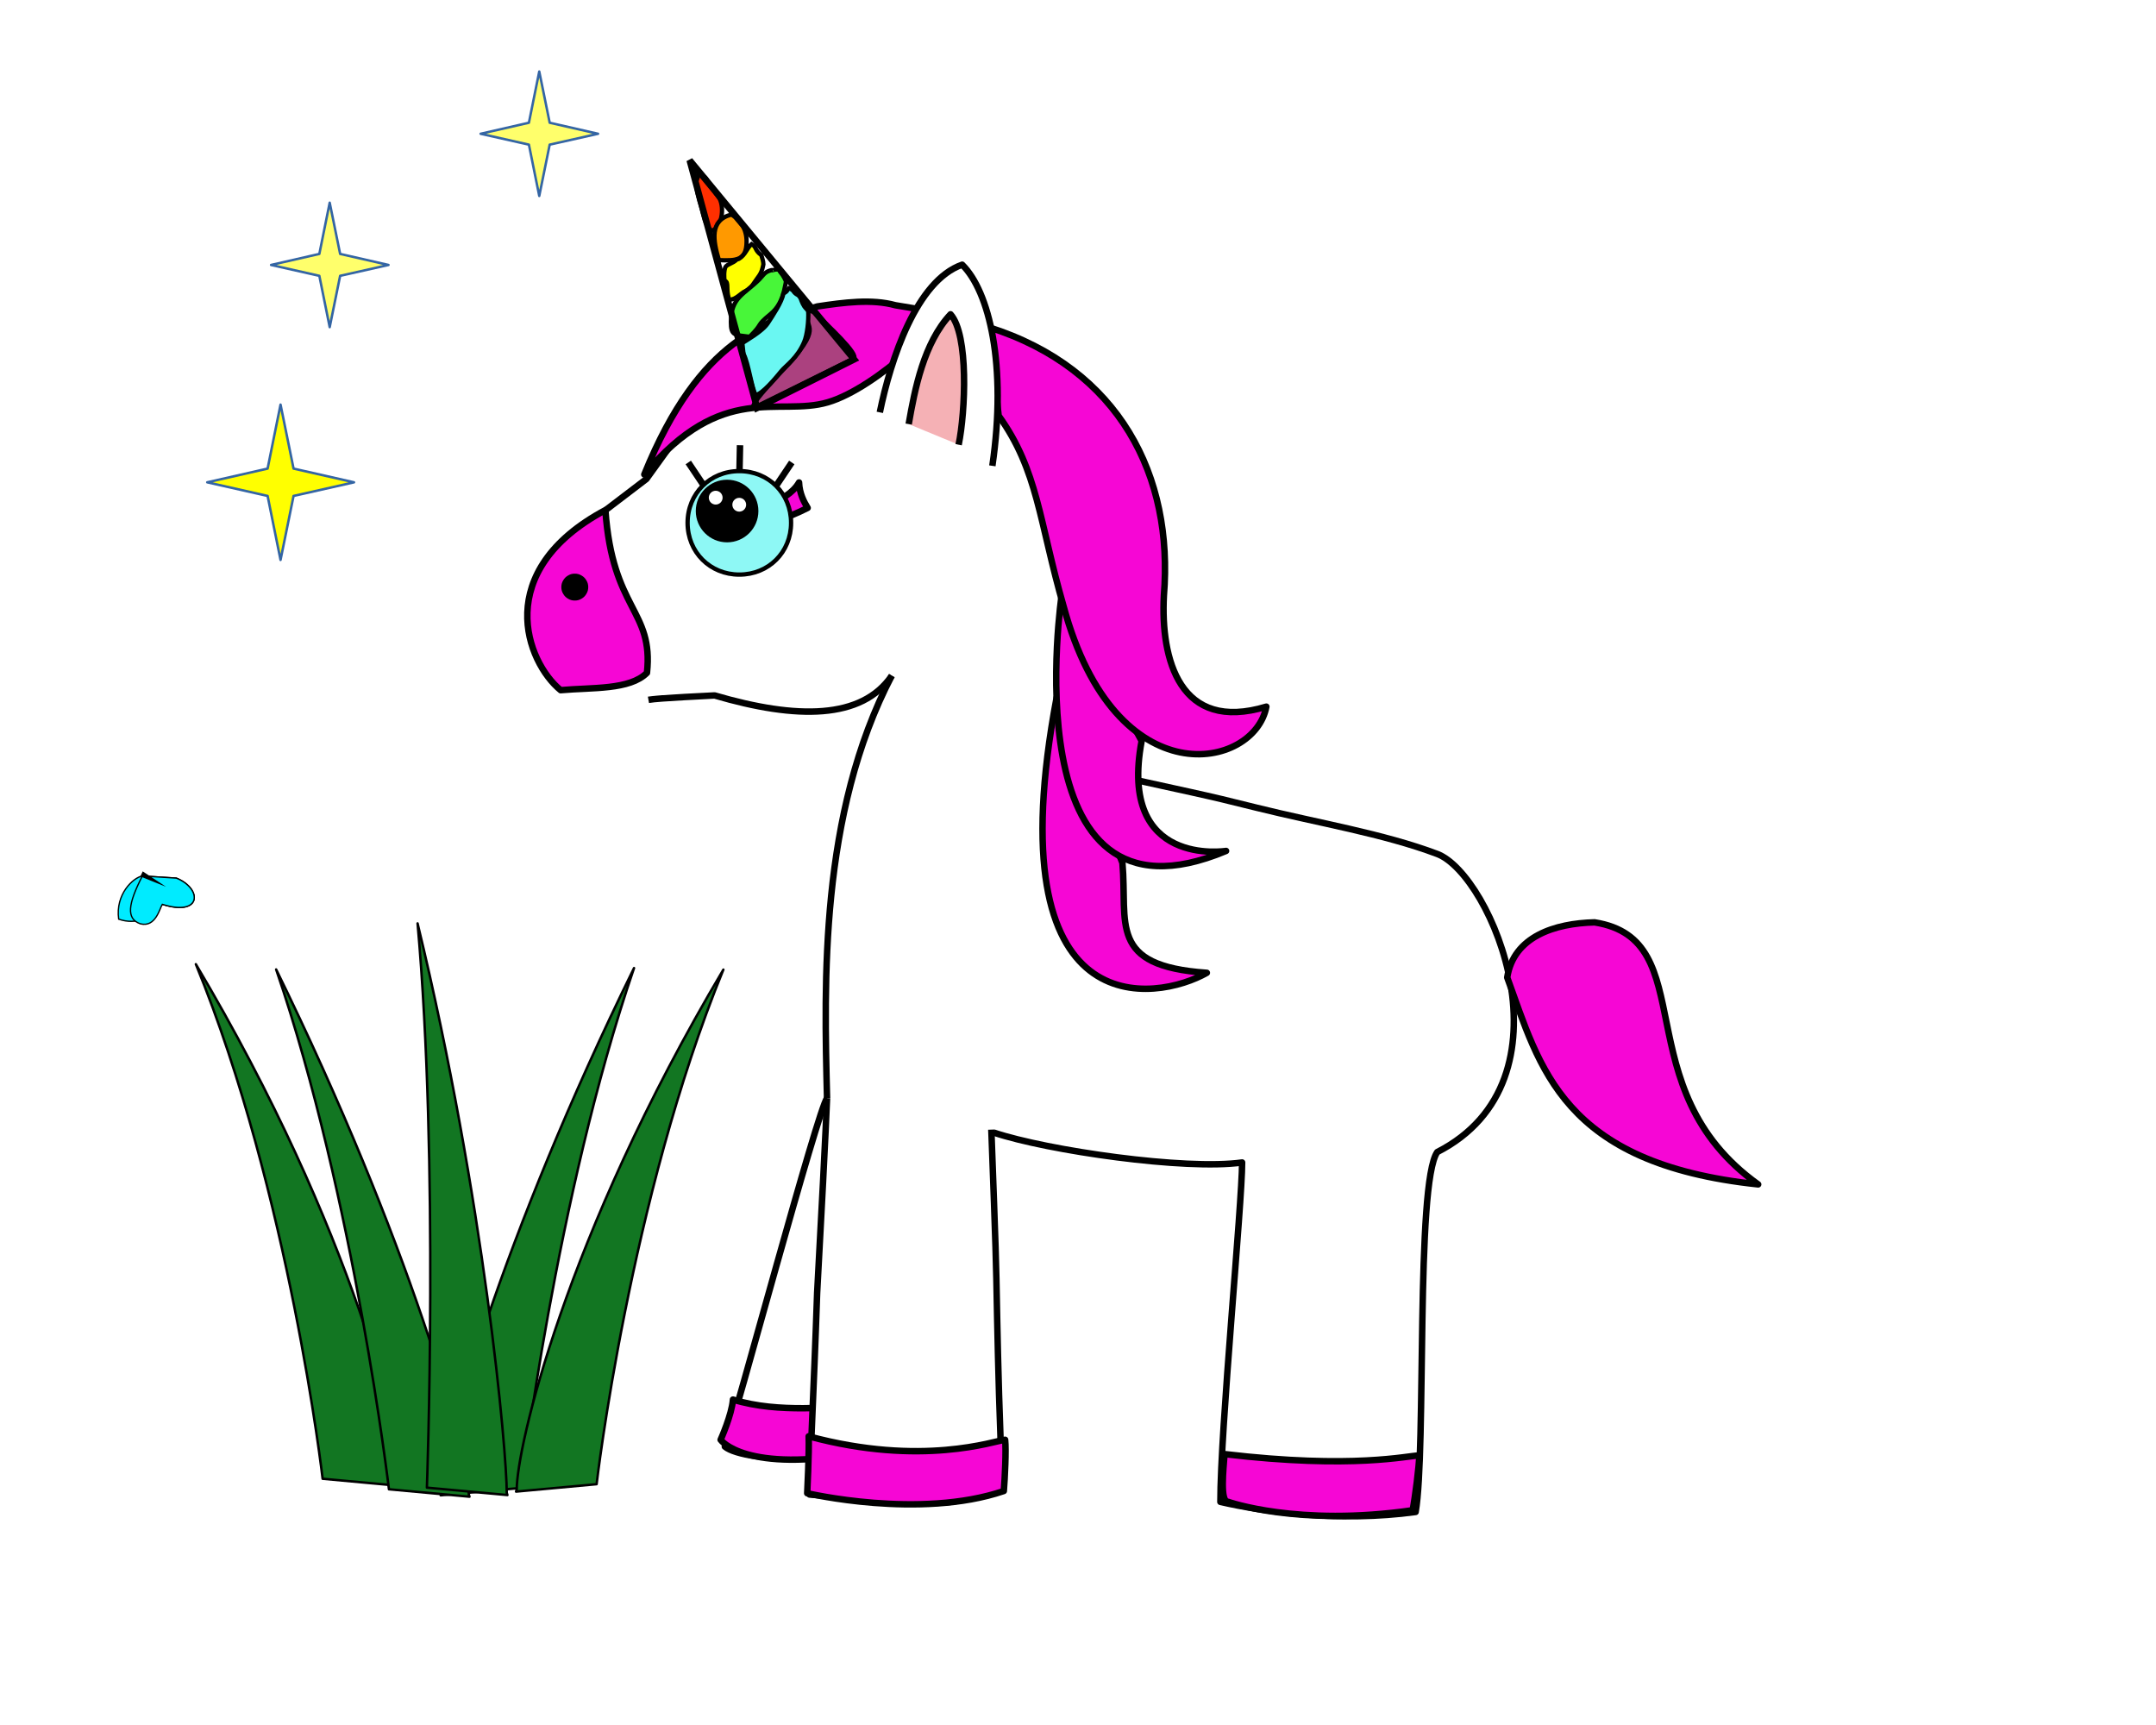
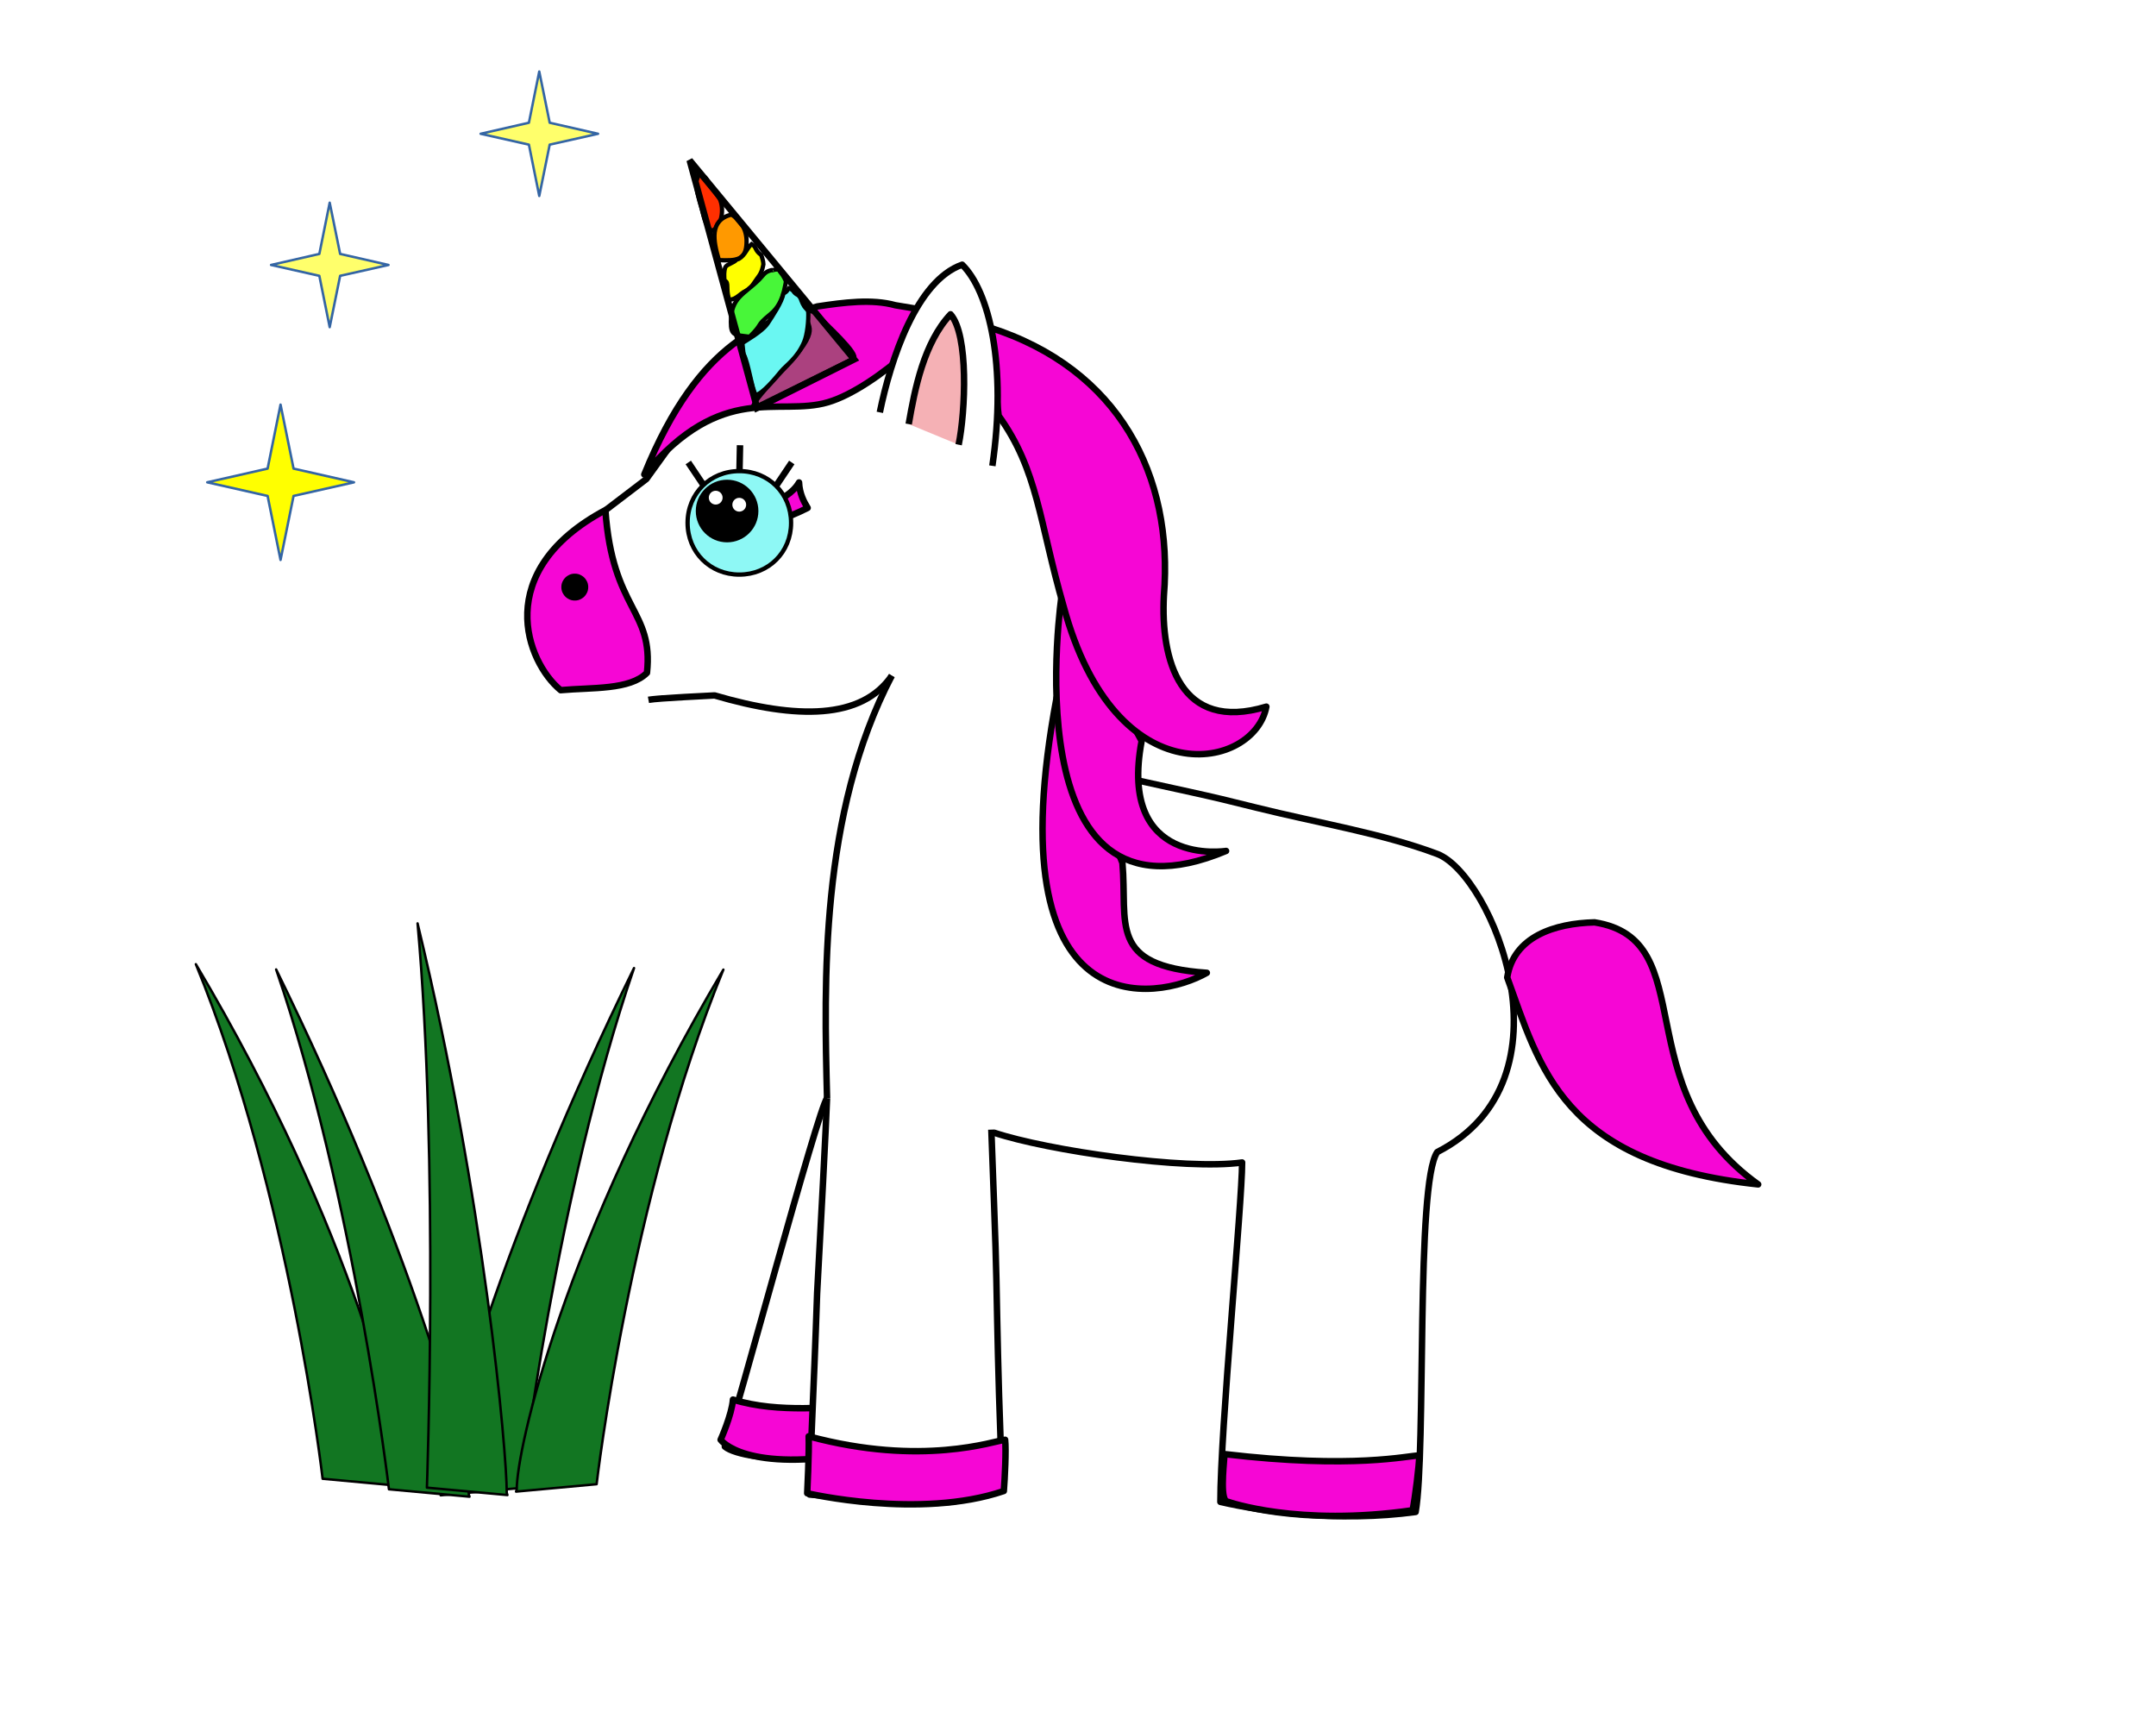
<svg xmlns="http://www.w3.org/2000/svg" version="1.2" width="250mm" height="200mm" viewBox="0 0 25000 20000" preserveAspectRatio="xMidYMid" fill-rule="evenodd" stroke-width="28.222" stroke-linejoin="round" xml:space="preserve">
  <style>
    path.line {
	fill:none;
	stroke:rgb(0,0,0);
	stroke-width:75;
	stroke-linejoin:round;
    }
    path.line_white_fill {
	fill:rgb(255,255,255);
	stroke:rgb(0,0,0);
	stroke-width:75;
	stroke-linejoin:round;
    }
    path.eyeline {
	fill:none;
	stroke:rgb(0,0,0);
	stroke-width:50;
	stroke-linejoin:round;
    }
    path.fill {
	fill:rgb(246,6,213);
	stroke:rgb(0,0,0);
	stroke-width:75;
	stroke-linejoin:round;
    }
    .dl {
	fill:none;
	stroke:red;
	stroke-width:20;
	stroke-linejoin:round;
    }
    path.germ {
	fill:rgb(153,221,255);
	stroke:rgb(0,0,0);
	stroke-width:25;
	stroke-linejoin:round;
    }
    path.grass {
        fill:rgb(18,118,34);
        stroke:rgb(0,0,0);
    }
    path.clear {
	fill:rgb(255,255,255);
        stroke:none;
    }
    path.flower {
        fill:rgb(255,215,215);
        stroke:rgb(0,0,0);
        stroke-width:20;
        stroke-linejoin:round;
    }
    path.eye2 {
        fill:rgb(142,248,245);
        stroke:none;
    }
    .eyeball {
        fill:rgb(0,0,0);
        stroke:rgb(0,0,0);
        stroke-width:20;
        stroke-linejoin:miter;
    }
    .glare {
        fill:rgb(255,255,255);
        stroke:rgb(0,0,0);
        stroke-width:20;
        stroke-linejoin:miter;
    }
    path.butterfly {
        fill:rgb(0,235,255);
        stroke:rgb(0,0,0);
        stroke-width:15;
        stroke-linejoin:miter;
    }
    path.bline {
        fill:none;
        stroke:rgb(255,255,255);
        stroke-width:25;
        stroke-linejoin:round
    }
    .bcircle {
        fill:rgb(185,150,255);
        stroke:none;
    }
    path.bbody {
        fill:rgb(65,15,0);
        stroke:rgb(0,0,0);
        stroke-width:15;
        stroke-linejoin:miter;
    }
  </style>
  <g id="stars">
    <g id="star1">
      <path id="star1off" style="display:none" fill="rgb(255,255,107)" stroke="rgb(52,101,164)" d="M 2573,5592 L 3133,5464 3253,4870 3374,5464 3935,5592 3374,5718 3253,6313 3133,5718 2573,5592 Z" />
      <path id="star1on" fill="rgb(255,255,0)" stroke="rgb(52,101,164)" d="M 2403,5592 L 3103,5433 3253,4691 3404,5433 4105,5592 3404,5750 3253,6492 3103,5750 2403,5592 Z" />
    </g>
    <g id="star2">
      <path id="star2off" fill="rgb(255,255,107)" stroke="rgb(52,101,164)" d="M 3143,3072 L 3703,2944 3823,2350 3944,2944 4505,3072 3944,3198 3823,3793 3703,3198 3143,3072 Z" />
      <path id="star2on" style="display:none" fill="rgb(255,255,0)" stroke="rgb(52,101,164)" d="M 2973,3072 L 3673,2913 3823,2171 3974,2913 4675,3072 3974,3230 3823,3972 3673,3230 2973,3072 Z" />
    </g>
    <g id="star3">
      <path id="star3off" fill="rgb(255,255,107)" stroke="rgb(52,101,164)" d="M 5573,1551 L 6133,1423 6253,829 6374,1423 6935,1551 6374,1677 6253,2272 6133,1677 5573,1551 Z" />
      <path id="star3on" style="display:none" fill="rgb(255,255,0)" stroke="rgb(52,101,164)" d="M 5403,1551 L 6103,1392 6253,650 6404,1392 7105,1551 6404,1709 6253,2451 6103,1709 5403,1551 Z" />
    </g>
  </g>
  <g id="body">
    <g>
      <path id="body_contour" class="line" d="M 12376,8868 C 13935,9215 13907,9198 14572,9365 15283,9542 16037,9664 16666,9901 17297,10140 18300,12523 16666,13357 16414,13716 16540,16815 16415,17530 15534,17650 14655,17530 14151,17413 14151,16576 14403,13955 14403,13478 13744,13571 12146,13340 11522,13131" />
      <path id="body_contour_t" style="display:none" d="M 12376,8868 C 13935,9215 13907,9198 14572,9365 15283,9542 16037,9664 16666,9901 17297,10140 18300,12523 16666,13357 16414,13716 16540,16815 16415,17530 15534,17650 14655,17530 14151,17413 14151,16576 14403,13955 14403,13478 13744,13571 12146,13340 11522,13131" />
      <path class="fill" d="M 16380,17510 C 16409,17365 16456,16994 16457,16875 16331,16875 15695,17036 14199,16859 14186,17037 14145,17411 14237,17411 14237,17411 15048,17703 16380,17510 Z" />
    </g>
    <path id="tail_1" style="display:none" class="fill" d="M 17475,11332 C 17548,10858 18025,10704 18488,10692 19753,10892 20175,12453 18223,14555 18403,12292 17855,12372 17475,11332 Z" />
    <path id="tail_3" class="fill" transform-origin="15530 13400" d="M 17477,11333 C 17550,10859 18028,10705 18490,10694 19755,10894 18825,12613 20387,13732 18109,13492 17857,12373 17477,11333 Z" />
    <path id="tail_3_t" style="display:none" class="fill" d="M 17477,11333 C 17550,10859 18028,10705 18490,10694 19755,10894 18825,12613 20387,13732 18109,13492 17857,12373 17477,11333 Z" />
    <path id="tail_sneeze" style="display:none" class="fill" d="M 17477,11333 C 17550,10859 18028,10705 18490,10694 19755,10894 19962,11343 21709,11562 18610,13202 17857,12373 17477,11333 Z" />
    <g id="front_hoofs" transform-origin="15530 13400">
      <path id="hit" style="display:none" transform-origin="10470 17355" class="line" d="M 11274,17255 C 11153,17207 11101,17159 11119,17112 10928,17137 10704,17152 10461,17152 10219,17152 9994,17137 9804,17112 9787,17112 9787,17112 9787,17112 9804,17159 9752,17211 9631,17255 9527,17299 9337,17332 9147,17355 L 9147,17355 C 9147,17358 9147,17358 9147,17358 9354,17380 9527,17413 9631,17454 9752,17498 9804,17550 9804,17594 9804,17598 9804,17598 9804,17598 L 9804,17598 C 9994,17572 10219,17557 10461,17557 10704,17557 10928,17572 11119,17598 L 11119,17598 C 11101,17550 11153,17502 11274,17454 11396,17410 11586,17377 11794,17355 L 11794,17355 C 11586,17332 11396,17299 11274,17255 L 11274,17255 Z" />
      <path id="hit_t" style="display:none" transform-origin="10470 17355" class="line" d="M 11274,17255 C 11153,17207 11101,17159 11119,17112 10928,17137 10704,17152 10461,17152 10219,17152 9994,17137 9804,17112 9787,17112 9787,17112 9787,17112 9804,17159 9752,17211 9631,17255 9527,17299 9337,17332 9147,17355 L 9147,17355 C 9147,17358 9147,17358 9147,17358 9354,17380 9527,17413 9631,17454 9752,17498 9804,17550 9804,17594 9804,17598 9804,17598 9804,17598 L 9804,17598 C 9994,17572 10219,17557 10461,17557 10704,17557 10928,17572 11119,17598 L 11119,17598 C 11101,17550 11153,17502 11274,17454 11396,17410 11586,17377 11794,17355 L 11794,17355 C 11586,17332 11396,17299 11274,17255 L 11274,17255 Z" />
      <path id="hit1" style="display:none" class="line" d="M 12278,17126 C 12014,17022 11901,16918 11939,16814 11525,16870 11035,16902 10508,16902 9981,16902 9492,16870 9077,16814 9040,16814 9040,16814 9040,16814 9077,16918 8964,17030 8701,17126 8475,17222 8061,17294 7647,17342 L 7647,17342 C 7647,17350 7647,17350 7647,17350 8098,17398 8475,17470 8701,17558 8964,17654 9077,17766 9077,17862 9077,17871 9077,17871 9077,17871 L 9077,17871 C 9492,17814 9981,17782 10508,17782 11035,17782 11525,17814 11939,17871 L 11939,17871 C 11901,17766 12014,17662 12278,17558 12541,17462 12956,17390 13408,17342 L 13408,17342 C 12956,17294 12541,17222 12278,17126 L 12278,17126 Z" />
      <path id="hoof_right_line" class="line" d="M 9590,12732 C 9484,12865 8531,16415 8405,16772 8509,16863 8958,16947 9331,16865 9363,16436 9331,17056 9359,16403" />
      <path id="hoof_right" class="fill" d="M 9990,16839 C 9998,16549 9961,16621 9934,16322 9645,16294 9049,16396 8499,16227 8486,16403 8356,16693 8356,16693 8356,16693 8636,17093 9990,16839 Z" />
      <path id="hoof_left_line" class="line_white_fill" d="M 9590,12732 C 9580,13022 9514,14292 9475,14993 9436,16156 9387,17028 9388,17328 11052,17465 10909,17465 11626,17274 11588,16403 11575,15877 11562,15256 11549,14555 11549,14555 11495,13097" />
      <path id="hoof_left_line_2" style="display:none" class="line" d="M 9590,12732 C 9580,13022 9514,14292 9475,14993 9436,16156 9387,17028 9388,17328 11052,17465 10909,17465 11626,17274 11588,16403 11575,15877 11562,15256 11549,14555 11549,14555 11495,13097" />
      <path id="hoof_left_line_3" style="display:none" class="line" d="M 9590,12732 C 9516,12790 9152,13660 9102,14736 9052,15811 10667,16887 10651,17075 11805,16437 11716,16293 12373,15715 11712,14818 11570,14899 11226,14437 11140,13729 11368,13729 11495,13097" />
      <path id="hoof_left" class="fill" d="M 11640,17287 C 11652,17140 11668,16811 11655,16693 11531,16705 10694,17009 9377,16653 9384,16830 9360,17313 9360,17313 9360,17313 10664,17619 11640,17287 Z" />
      <path id="hoof_left_t" style="display:none" class="fill" d="M 11640,17287 C 11652,17140 11668,16811 11655,16693 11531,16705 10694,17009 9377,16653 9384,16830 9360,17313 9360,17313 9360,17313 10664,17619 11640,17287 Z" />
      <path id="hoof_left_t_end" style="display:none" class="fill" d="M 12375,15649 C 12282,15529 12067,15269 11976,15188 11890,15273 11462,16021 10216,16562 10343,16693 10657,17076 10657,17076 10657,17076 11860,16504 12375,15649 Z" />
    </g>
  </g>
  <g id="head">
    <path id="contour" class="line" d="M 10341,7834 C 9502,9441 9557,11390 9590,12732" />
    <path id="contour_t0" class="line" style="display:none" d="M 10341,7834 C 9502,9441 9557,11390 9590,12732" />
    <path id="back" class="line" d="M 12376,8868 C 12376,8868 12376,8868 12376,8868" />
    <path id="back_t0" class="line" style="display:none" d="M 12376,8868 C 12376,8868 12376,8868 12376,8868" />
    <path id="back_t1" class="line" style="display:none" d="M 12376,8868 C 10212,8420 9665,8261 9301,7627" />
    <g id="head_without_neck" transform-origin="10807 12015">
      <g id="hcontour">
        <path class="line" d="M 7837,5080 L 7495,5554 7024,5913" />
        <path class="line" d="M 7519,8114 C 7639,8092 8267,8066 8286,8063 9241,8343 9993,8343 10341,7834" />
      </g>
      <g id="mane">
        <path class="fill" d="M 7471,5501 C 8381,4415 9022,4834 9600,4664 10177,4494 11039,3649 10862,3619 L 10382,3539 C 10111,3464 9786,3506 9477,3553 8899,3722 8118,3906 7471,5501 Z" />
        <path class="fill" d="M 12252,8088 C 11525,11951 13426,11604 13994,11279 12841,11200 13077,10708 13015,10004 Z" />
        <path class="fill" d="M 12312,6887 C 12312,6887 11704,10921 14217,9866 14217,9866 12961,10064 13238,8591 Z" />
        <path class="fill" d="M 11465,3794 C 12985,4275 13609,5523 13496,6905 13457,7645 13679,8497 14684,8193 14551,8917 12939,9270 12333,7030 12049,6047 12038,5456 11580,4820 Z" />
      </g>
      <g class="Group" id="horn">
        <path fill="rgb(255,47,0)" stroke="none" d="M 8254,2675 C 8368,2641 8403,2417 8344,2303 L 8256,2182 C 8183,2092 8216,2051 8102,2022 L 8072,2110 C 8067,2175 8107,2323 8127,2385 8158,2483 8173,2625 8254,2675 Z" />
        <path fill="none" stroke="rgb(0,0,0)" stroke-width="50" stroke-linejoin="miter" d="M 8254,2675 C 8368,2641 8403,2417 8344,2303 L 8256,2182 C 8183,2092 8216,2051 8102,2022 L 8072,2110 C 8067,2175 8107,2323 8127,2385 8158,2483 8173,2625 8254,2675 Z" />
        <path fill="rgb(255,153,0)" stroke="none" d="M 8336,3016 C 8538,3024 8656,3021 8657,2802 8658,2724 8637,2663 8610,2613 L 8530,2520 C 8523,2515 8482,2487 8482,2487 8222,2554 8271,2793 8336,3016 Z" />
        <path fill="none" stroke="rgb(0,0,0)" stroke-width="50" stroke-linejoin="miter" d="M 8336,3016 C 8538,3024 8656,3021 8657,2802 8658,2724 8637,2663 8610,2613 L 8530,2520 C 8523,2515 8482,2487 8482,2487 8222,2554 8271,2793 8336,3016 Z" />
        <path fill="rgb(255,255,0)" stroke="none" d="M 8542,3010 C 8500,3053 8437,3061 8414,3093 8394,3124 8393,3232 8405,3256 8455,3274 8415,3344 8453,3473 8544,3481 8596,3377 8679,3363 8718,3324 8740,3283 8776,3234 8816,3180 8836,3151 8852,3064 8851,3024 8837,2994 8828,2958 8745,2897 8778,2865 8715,2830 8658,2879 8646,2954 8568,3001 L 8542,3010 Z" />
        <path fill="none" stroke="rgb(0,0,0)" stroke-width="50" stroke-linejoin="miter" d="M 8542,3010 C 8500,3053 8437,3061 8414,3093 8394,3124 8393,3232 8405,3256 8455,3274 8415,3344 8453,3473 8544,3481 8596,3377 8679,3363 8718,3324 8740,3283 8776,3234 8816,3180 8836,3151 8852,3064 8851,3024 8837,2994 8828,2958 8745,2897 8778,2865 8715,2830 8658,2879 8646,2954 8568,3001 L 8542,3010 Z" />
        <path fill="rgb(72,246,57)" stroke="none" d="M 8692,3905 C 8862,3737 8753,3790 8934,3642 8937,3639 8942,3635 8945,3632 L 8967,3612 C 9040,3538 9079,3443 9100,3333 9117,3247 9120,3275 9091,3215 9078,3190 9078,3195 9059,3166 9056,3161 9042,3147 9041,3138 9041,3129 9035,3127 9032,3123 8936,3127 9019,3123 8957,3133 8937,3136 8970,3124 8922,3139 8864,3158 8845,3198 8804,3240 8626,3417 8477,3446 8475,3731 8474,3898 8523,3882 8692,3905 Z" />
        <path fill="none" stroke="rgb(0,0,0)" stroke-width="50" stroke-linejoin="miter" d="M 8692,3905 C 8862,3737 8753,3790 8934,3642 8937,3639 8942,3635 8945,3632 L 8967,3612 C 9040,3538 9079,3443 9100,3333 9117,3247 9120,3275 9091,3215 9078,3190 9078,3195 9059,3166 9056,3161 9042,3147 9041,3138 9041,3129 9035,3127 9032,3123 8936,3127 9019,3123 8957,3133 8937,3136 8970,3124 8922,3139 8864,3158 8845,3198 8804,3240 8626,3417 8477,3446 8475,3731 8474,3898 8523,3882 8692,3905 Z" />
        <path fill="rgb(171,65,127)" stroke="none" d="M 9371,3608 C 9297,3811 9564,3745 9152,4213 9124,4244 8563,4817 8788,4705 L 9897,4158 C 9976,4118 9576,3750 9444,3625 9424,3606 9374,3601 9371,3608 Z" />
        <path fill="none" stroke="rgb(0,0,0)" stroke-width="50" stroke-linejoin="miter" d="M 9371,3608 C 9297,3811 9564,3745 9152,4213 9124,4244 8563,4817 8788,4705 L 9897,4158 C 9976,4118 9576,3750 9444,3625 9424,3606 9374,3601 9371,3608 Z" />
        <path fill="rgb(106,247,242)" stroke="none" d="M 9083,3405 C 9069,3500 8954,3669 8904,3746 8839,3847 8631,3958 8608,3979 L 8621,4103 C 8680,4209 8716,4508 8763,4579 8838,4573 9006,4368 9060,4302 9113,4237 9246,4153 9325,3964 9360,3881 9378,3718 9372,3609 9344,3565 9338,3580 9309,3522 9282,3468 9293,3460 9256,3423 9184,3386 9220,3367 9147,3342 9113,3383 9137,3371 9083,3405 Z" />
        <path fill="none" stroke="rgb(0,0,0)" stroke-width="50" stroke-linejoin="miter" d="M 9083,3405 C 9069,3500 8954,3669 8904,3746 8839,3847 8631,3958 8608,3979 L 8621,4103 C 8680,4209 8716,4508 8763,4579 8838,4573 9006,4368 9060,4302 9113,4237 9246,4153 9325,3964 9360,3881 9378,3718 9372,3609 9344,3565 9338,3580 9309,3522 9282,3468 9293,3460 9256,3423 9184,3386 9220,3367 9147,3342 9113,3383 9137,3371 9083,3405 Z" />
        <path fill="none" stroke="rgb(0,0,0)" stroke-width="75" stroke-linejoin="miter" d="M 7997,1858 L 8779,4730 9904,4167 7997,1858 Z" />
      </g>
      <g class="Group" id="ear">
        <path fill="rgb(255,255,255)" stroke="none" d="M 11507,5401 C 11678,4233 11470,3377 11157,3069 10628,3253 10328,4166 10202,4781 Z" />
        <path class="line" d="M 11507,5401 C 11678,4233 11470,3377 11157,3069 10628,3253 10328,4166 10202,4781" />
        <path fill="rgb(245,177,181)" stroke="none" d="M 10537,4917 C 10607,4512 10712,3975 11022,3644 11234,3881 11195,4773 11116,5156 Z" />
        <path class="line" d="M 10537,4917 C 10607,4512 10712,3975 11022,3644 11234,3881 11195,4773 11116,5156" />
      </g>
      <path id="eated_3" class="grass" style="display:none" d="M 6788,8143 C 6479,8201 5955,8313 4852,8598 5605,8279 6098,8082 6721,7849 Z" />
      <path id="eated_3_zero" class="clear" d="M 7396,8077 L 7317,7680 8745,7178 8878,7958 Z" />
      <g id="snout">
        <path class="fill" d="M 7020,5914 C 5695,6621 6105,7678 6501,8002 6868,7969 7302,8002 7502,7801 7581,7067 7101,7079 7020,5914 Z" />
        <path id="jowl" class="fill" transform="rotate(-15)" transform-origin="7502 7801" d="M 6501,8002 C 6868,7969 7302,8002 7502,7801 7473,7926 7500,8039 7522,8112 7294,8158 6808,8243 6501,8002 Z" />
        <path fill="rgb(0,0,0)" stroke="rgb(0,0,0)" stroke-width="20" stroke-linejoin="miter" d="M 6664,6661 L 6665,6661 C 6692,6661 6715,6667 6738,6681 6761,6694 6778,6711 6791,6734 6805,6757 6811,6780 6811,6807 6811,6834 6805,6857 6791,6880 6778,6903 6761,6920 6738,6933 6715,6947 6692,6953 6665,6953 6638,6953 6615,6947 6592,6933 6569,6920 6552,6903 6539,6880 6525,6857 6519,6834 6519,6807 6519,6780 6525,6757 6539,6734 6552,6711 6569,6694 6592,6681 6615,6667 6637,6661 6664,6661 Z" />
      </g>
      <g id="eye2_open">
        <path id="eye2fill" class="eye2" d="M 8573,5462 C 8913,5462 9173,5722 9173,6062 9173,6402 8913,6662 8573,6662 8233,6662 7973,6402 7973,6062 7973,5722 8233,5462 8573,5462 Z" />
        <g id="eyeball">
          <circle id="eyeball" class="eyeball" cx="8431" cy="5925" r="353" />
          <circle id="glare1" class="glare" cx="8299" cy="5770" r="90" />
          <circle id="glare2" class="glare" cx="8572" cy="5852" r="90" />
        </g>
        <path id="eye2clear" class="clear" d="M 8573,5462 C 8913,5462 9173,5722 9173,6062 9173,5722 8913,5462 8573,5462 8233,5462 7973,5722 7973,6062 7973,5722 8233,5462 8573,5462 Z" />
        <path id="eye2contour" class="eyeline" d="M 8573,5462 C 8913,5462 9173,5722 9173,6062 9173,6402 8913,6662 8573,6662 8233,6662 7973,6402 7973,6062 7973,5722 8233,5462 8573,5462 Z" />
        <path id="eyelash1" class="line" d="M 8154,5620 L 7981,5362" />
        <path id="eyelash2" class="line" d="M 8575,5447 L 8581,5162" />
        <path id="eyelash3" class="line" d="M 9004,5626 L 9181,5362" />
        <g style="display:none">
          <path id="eye2_t1" d="M 8573,5462 C 8913,5462 9173,5722 9173,6062 9173,6402 8913,6662 8573,6662 8233,6662 7973,6402 7973,6062 7973,5722 8233,5462 8573,5462 Z" />
          <path id="eye2_t2" d="M 8573,6662 C 8913,6662 9173,6402 9173,6062 9173,6402 8913,6662 8573,6662 8233,6662 7973,6402 7973,6062 7973,6402 8233,6662 8573,6662 Z" />
          <path id="eye2_t3" class="clear" d="M 8573,5462 C 8913,5462 9173,5722 9173,6062 9173,5722 8913,5462 8573,5462 8233,5462 7973,5722 7973,6062 7973,5722 8233,5462 8573,5462 Z" />
          <path id="eyelash1_t1" d="M 8154,5620 L 7981,5362" />
          <path id="eyelash2_t1" d="M 8575,5447 L 8581,5162" />
          <path id="eyelash3_t1" d="M 9004,5626 L 9181,5362" />
          <path id="eyelash1_t2" d="M 8149,6523 L 7978,6766" />
          <path id="eyelash2_t2" d="M 8578,6690 L 8578,6975" />
          <path id="eyelash3_t2" d="M 9004,6531 L 9181,6738" />
        </g>
      </g>
    </g>
  </g>
  <g id="germs">
    <path id="germ1" style="display:none" class="germ" d="M 7213,8855 C 6995,9060 7068,9110 6924,9212 6759,9310 6665,9232 6813,9092 6961,8948 7031,8990 7213,8855" />
    <path id="germ2" style="display:none" class="germ" d="M 7213,8855 C 6995,9060 7068,9110 6924,9212 6759,9310 6665,9232 6813,9092 6961,8948 7031,8990 7213,8855" />
    <path id="germ3" style="display:none" class="germ" d="M 7213,8855 C 6995,9060 7068,9110 6924,9212 6759,9310 6665,9232 6813,9092 6961,8948 7031,8990 7213,8855" />
  </g>
  <g id="grass">
    <path class="grass" d="M 5118,17311 C 5117,16843 5814,14349 7352,11224 6442,13886 6044,17251 6044,17251 L 5110,17337 5118,17311 Z" />
    <path class="grass" d="M 4667,17205 C 4668,16737 4121,14291 2271,11179 3360,13842 3741,17145 3741,17145 L 4675,17231 4667,17205 Z" />
    <path class="grass" d="M 5992,17268 C 5991,16800 6538,14354 8388,11242 7299,13905 6918,17208 6918,17208 L 5984,17294 5992,17268 Z" />
    <path class="grass" d="M 5436,17327 C 5437,16859 4740,14365 3202,11240 4112,13902 4510,17267 4510,17267 L 5444,17353 5436,17327 Z" />
    <path id="eated_no" class="grass" d="M 5876,17308 C 5877,16840 5619,13914 4842,10706 5090,13468 4950,17248 4950,17248 L 5884,17334 5876,17308 Z" />
    <path id="eated" class="grass" style="display:none" d="M 5876,17308 C 5877,16840 5619,13914 5268,12673 5214,12678 5168,12685 5119,12683 5053,12694 5013,12686 4967,12690 5024,13468 4950,17248 4950,17248 L 5884,17334 5876,17308 Z" />
    <path id="eated_t0" class="grass" style="display:none" d="M 5876,17308 C 5877,16840 5619,13914 5268,12673 5214,12678 5168,12685 5119,12683 5053,12694 5013,12686 4967,12690 5024,13468 4950,17248 4950,17248 L 5884,17334 5876,17308 Z" />
    <path id="eated_t1" class="grass" style="display:none" d="M 5876,17308 C 5877,16840 5619,13914 5268,12673 5142,12020 5030,11501 4842,10706 4938,11841 4961,12376 4967,12690 5024,13468 4950,17248 4950,17248 L 5884,17334 5876,17308 Z" />
    <g id="flower_down_2" style="display:none" transform-origin="5100 12680" transform="translate(0,2000) rotate(-150)">
      <path class="flower" d="M 4223,9737 C 4213,9682 4143,9568 4245,9519 4292,9472 4342,9499 4392,9453 4441,9409 4472,9351 4530,9326 4584,9302 4648,9304 4707,9288 4776,9269 4850,9346 4918,9355 4985,9363 5052,9343 5096,9399 5128,9440 5168,9481 5170,9541 5251,9837 4882,10648 4834,10705 4834,10705 4289,10200 4223,9737 Z" />
      <path class="flower" d="M 4831,10694 C 4625,10439 3773,10523 3808,9693 4693,8878 4831,10694 4831,10694 Z" />
      <path class="flower" d="M 4847,10695 C 4947,10383 5772,10155 5441,9393 4321,8952 4847,10695 4847,10695 Z" />
    </g>
    <g id="flower_down">
      <g id="eated_and_flower" transform-origin="5100 12680">
        <path id="eated_2" class="grass" style="display:none" d="M 4967,12690 C 4961,12376 4938,11841 4842,10706 5030,11501 5142,12020 5268,12673 Z" />
        <g id="flower" style="display:none" transform="scale(0.01)" transform-origin="4831 10694">
          <path class="flower" d="M 4223,9737 C 4213,9682 4143,9568 4245,9519 4292,9472 4342,9499 4392,9453 4441,9409 4472,9351 4530,9326 4584,9302 4648,9304 4707,9288 4776,9269 4850,9346 4918,9355 4985,9363 5052,9343 5096,9399 5128,9440 5168,9481 5170,9541 5251,9837 4882,10648 4834,10705 4834,10705 4289,10200 4223,9737 Z" />
          <path id="petal_left" class="flower" d="M 4831,10694 C 4625,10439 3602,9525 4621,9257 4792,9274 4831,10694 4831,10694 Z" />
          <path id="petal_left_t1" style="display:none" class="flower" d="M 4831,10694 C 4625,10439 3602,9525 4621,9257 4792,9274 4831,10694 4831,10694 Z" />
          <path id="petal_left_t2" style="display:none" class="flower" d="M 4831,10694 C 4625,10439 3773,10523 3808,9693 4693,8878 4831,10694 4831,10694 Z" />
          <path id="petal_right" class="flower" d="M 4847,10695 C 4947,10383 5687,9382 4760,9248 4486,9494 4847,10695 4847,10695 Z" />
          <path id="petal_right_t1" style="display:none" class="flower" d="M 4847,10695 C 4947,10383 5687,9382 4760,9248 4486,9494 4847,10695 4847,10695 Z" />
          <path id="petal_right_t2" style="display:none" class="flower" d="M 4847,10695 C 4947,10383 5772,10155 5441,9393 4321,8952 4847,10695 4847,10695 Z" />
        </g>
      </g>
    </g>
    <path id="eated_2_t0" class="grass" style="display:none" d="M 4967,12690 C 5013,12686 5053,12694 5119,12683 5168,12685 5214,12678 5268,12673 Z" />
    <path id="eated_2_t1" class="grass" style="display:none" d="M 4967,12690 C 4961,12376 4938,11841 4842,10706 5030,11501 5142,12020 5268,12673 Z" />
  </g>
  <g id="butterfly" transform="translate(-2000,0)">
    <path id="far_wing" class="butterfly" d="M 1651,10156 C 1806,9950 1946,9769 1883,9525 1883,9525 1469,9310 1394,9877 960,9751 955,10168 1257,10181 Z" />
    <path id="bbody" class="bbody" d="M 1647,10103 L 1675,10162 1376,10282 Z" />
    <path id="near_wing" class="butterfly" d="M 1651,10156 C 1720,9885 1758,9681 1671,9590 1548,9440 1231,9527 1394,9877 960,9751 955,10168 1257,10181 Z" />
    <path id="lower_whisker" class="butterfly" d="M 1651,10156 1995,9960" />
    <path id="upper_whisker" class="butterfly" d="M 1651,10156 1978,9871" />
    <circle id="bcircle" class="bcircle" style="display:none" cx="1550" cy="9637" r="40" />
    <path id="bline" class="bline" style="display:none" d="M 1659,9604 C 1549,9476 1248,9529 1430,9907 1006,9764 959,10141 1270,10157" />
  </g>
  <g id="butterfly_down" style="display:none">
    <path id="far_wing_down" class="butterfly" d="M 1651,10156 C 1758,10175 1966,10367 1929,10657 1725,10727 1536,10645 1420,10485 1091,10630 938,10303 1257,10181 Z" />
    <path id="near_wing_down" class="butterfly" d="M 1651,10156 C 1819,10483 1841,10653 1674,10711 1496,10756 1449,10529 1420,10485 1091,10630 938,10303 1257,10181 Z" />
    <path id="far_wing_t" class="butterfly" d="M 1651,10156 C 1806,9950 1946,9769 1883,9525 1883,9525 1469,9310 1394,9877 960,9751 955,10168 1257,10181 Z" />
    <path id="bbody_t" d="M 1647,10103 L 1675,10162 1376,10282 Z" />
    <path id="near_wing_t" class="butterfly" d="M 1651,10156 C 1720,9885 1758,9681 1671,9590 1548,9440 1231,9527 1394,9877 960,9751 955,10168 1257,10181 Z" />
    <path id="lower_whisker_t" d="M 1651,10156 1995,9960" />
    <path id="upper_whisker_t" d="M 1651,10156 1978,9871" />
  </g>
  <g id="butterfly_turn" style="display:none">
-     <path id="m_bbody_turn" d="M 1618,10126 L 1675,10118 1648,10243 Z" />
-     <path id="m_far_wing_turn" d="M 1651,10156 C 1744,9950 1841,9756 1883,9525 1883,9525 1841,9667 1794,9839 1735,9972 1735,10023 1700,10061 Z" />
-     <path id="m_near_wing_turn" d="M 1651,10156 C 1567,9893 1492,9765 1359,9572 1355,9577 1368,9589 1465,9735 1522,9832 1570,9967 1614,10025 Z" />
-     <path id="m_lower_whisker_turn" d="M 1651,10156 1701,9835" />
-     <path id="m_upper_whisker_turn" d="M 1651,10156 1603,9827" />
+     <path id="bbody_turn" d="M 1618,10126 L 1675,10118 1648,10243 Z" />
+     <path id="far_wing_turn" d="M 1651,10156 C 1744,9950 1841,9756 1883,9525 1883,9525 1841,9667 1794,9839 1735,9972 1735,10023 1700,10061 Z" />
+     <path id="near_wing_turn" d="M 1651,10156 C 1567,9893 1492,9765 1359,9572 1355,9577 1368,9589 1465,9735 1522,9832 1570,9967 1614,10025 Z" />
+     <path id="lower_whisker_turn" d="M 1651,10156 1701,9835" />
+     <path id="upper_whisker_turn" d="M 1651,10156 1603,9827" />
  </g>
  <g id="m_butterfly" style="display:none">
    <path id="m_far_wing" class="butterfly" d="M 1651,10156 C 1496,9950 1356,9769 1419,9525 1419,9525 1833,9310 1908,9877 2342,9751 2347,10168 2045,10181 Z" />
    <path id="m_bbody" class="bbody" d="M 1655,10103 L 1661,10162 1926,10282 Z" />
    <path id="m_near_wing" class="butterfly" d="M 1651,10156 C 1582,9885 1544,9681 1631,9590 1754,9440 2071,9527 1908,9877 2342,9751 2347,10168 2045,10181 Z" />
    <path id="m_lower_whisker" class="butterfly" d="M 1651,10156 1307,9960" />
    <path id="m_upper_whisker" class="butterfly" d="M 1651,10156 1324,9871" />
  </g>
-   <g id="m_butterfly_down">
+   <g id="m_butterfly_down" style="display:none">
    <path id="far_wing_down" class="butterfly" d="M 1651,10156 C 1544,10175 1336,10367 1376,10657 1577,10727 1766,10645 1882,10485 2342,10630 2347,10303 2045,10181 Z" />
    <path id="near_wing_down" class="butterfly" d="M 1651,10156 C 1483,10483 1461,10653 1628,10711 1806,10756 1853,10529 1882,10485 2342,10630 2347,10303 2045,10181 Z" />
    <path id="m_bbody_t" d="M 1655,10103 L 1627,10162 1926,10282 Z" />
    <path id="m_lower_whisker_t" d="M 1651,10156 1307,9960" />
    <path id="m_upper_whisker_t" d="M 1651,10156 1324,9871" />
  </g>
</svg>
